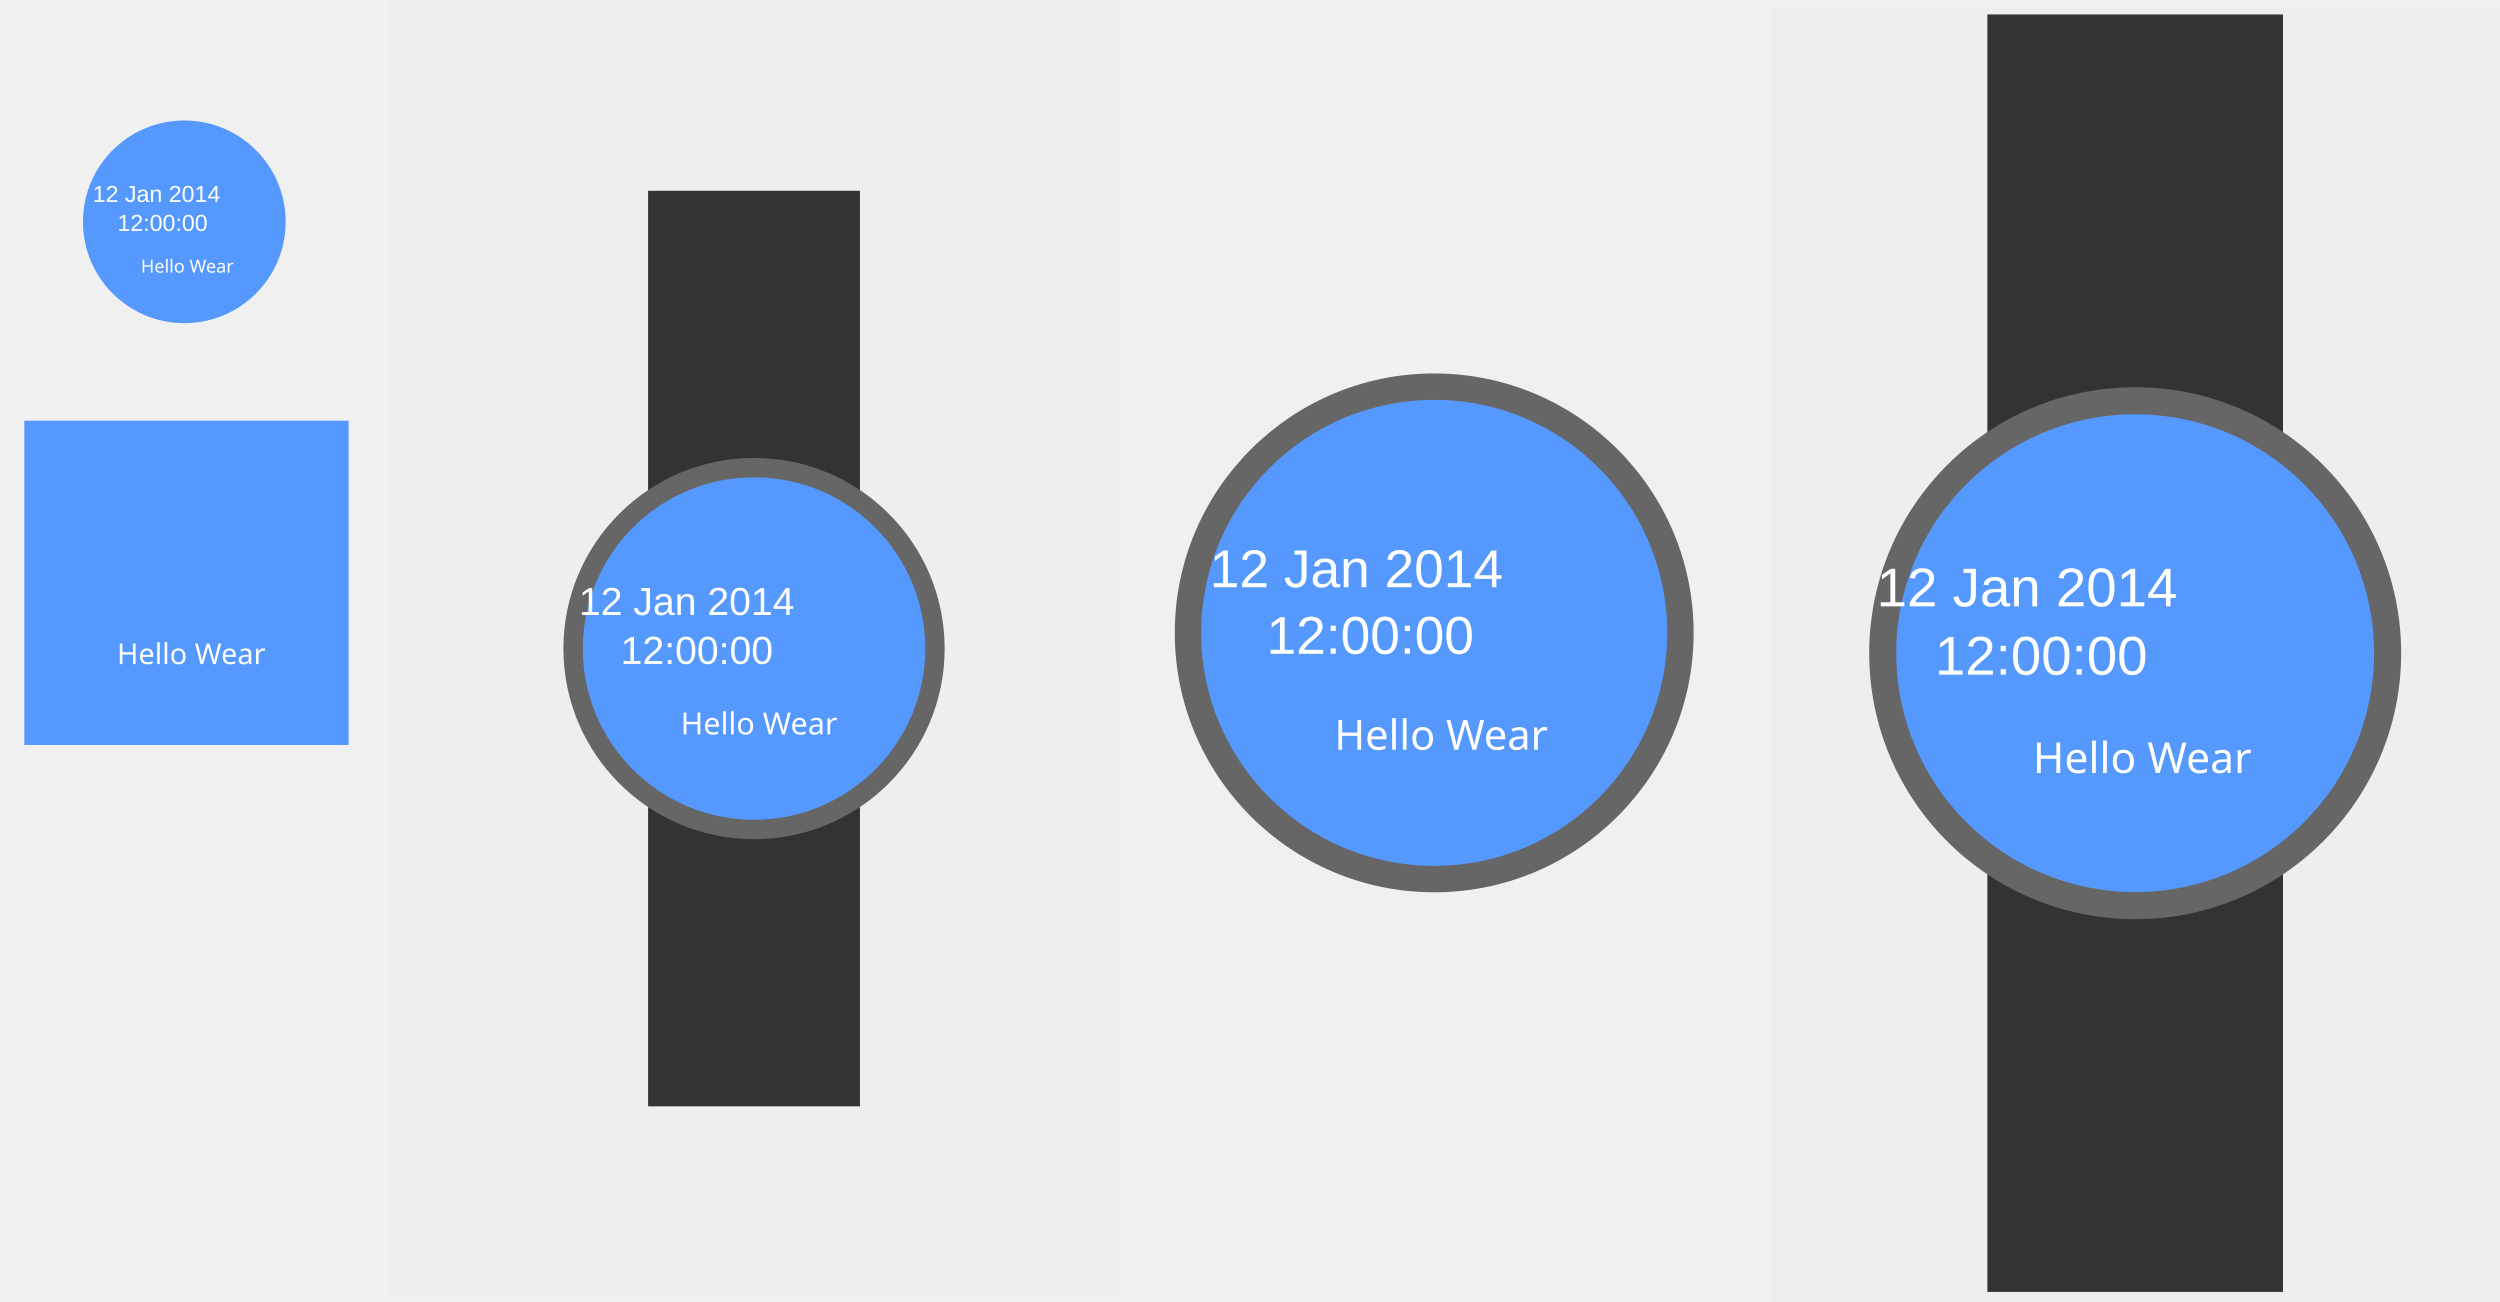
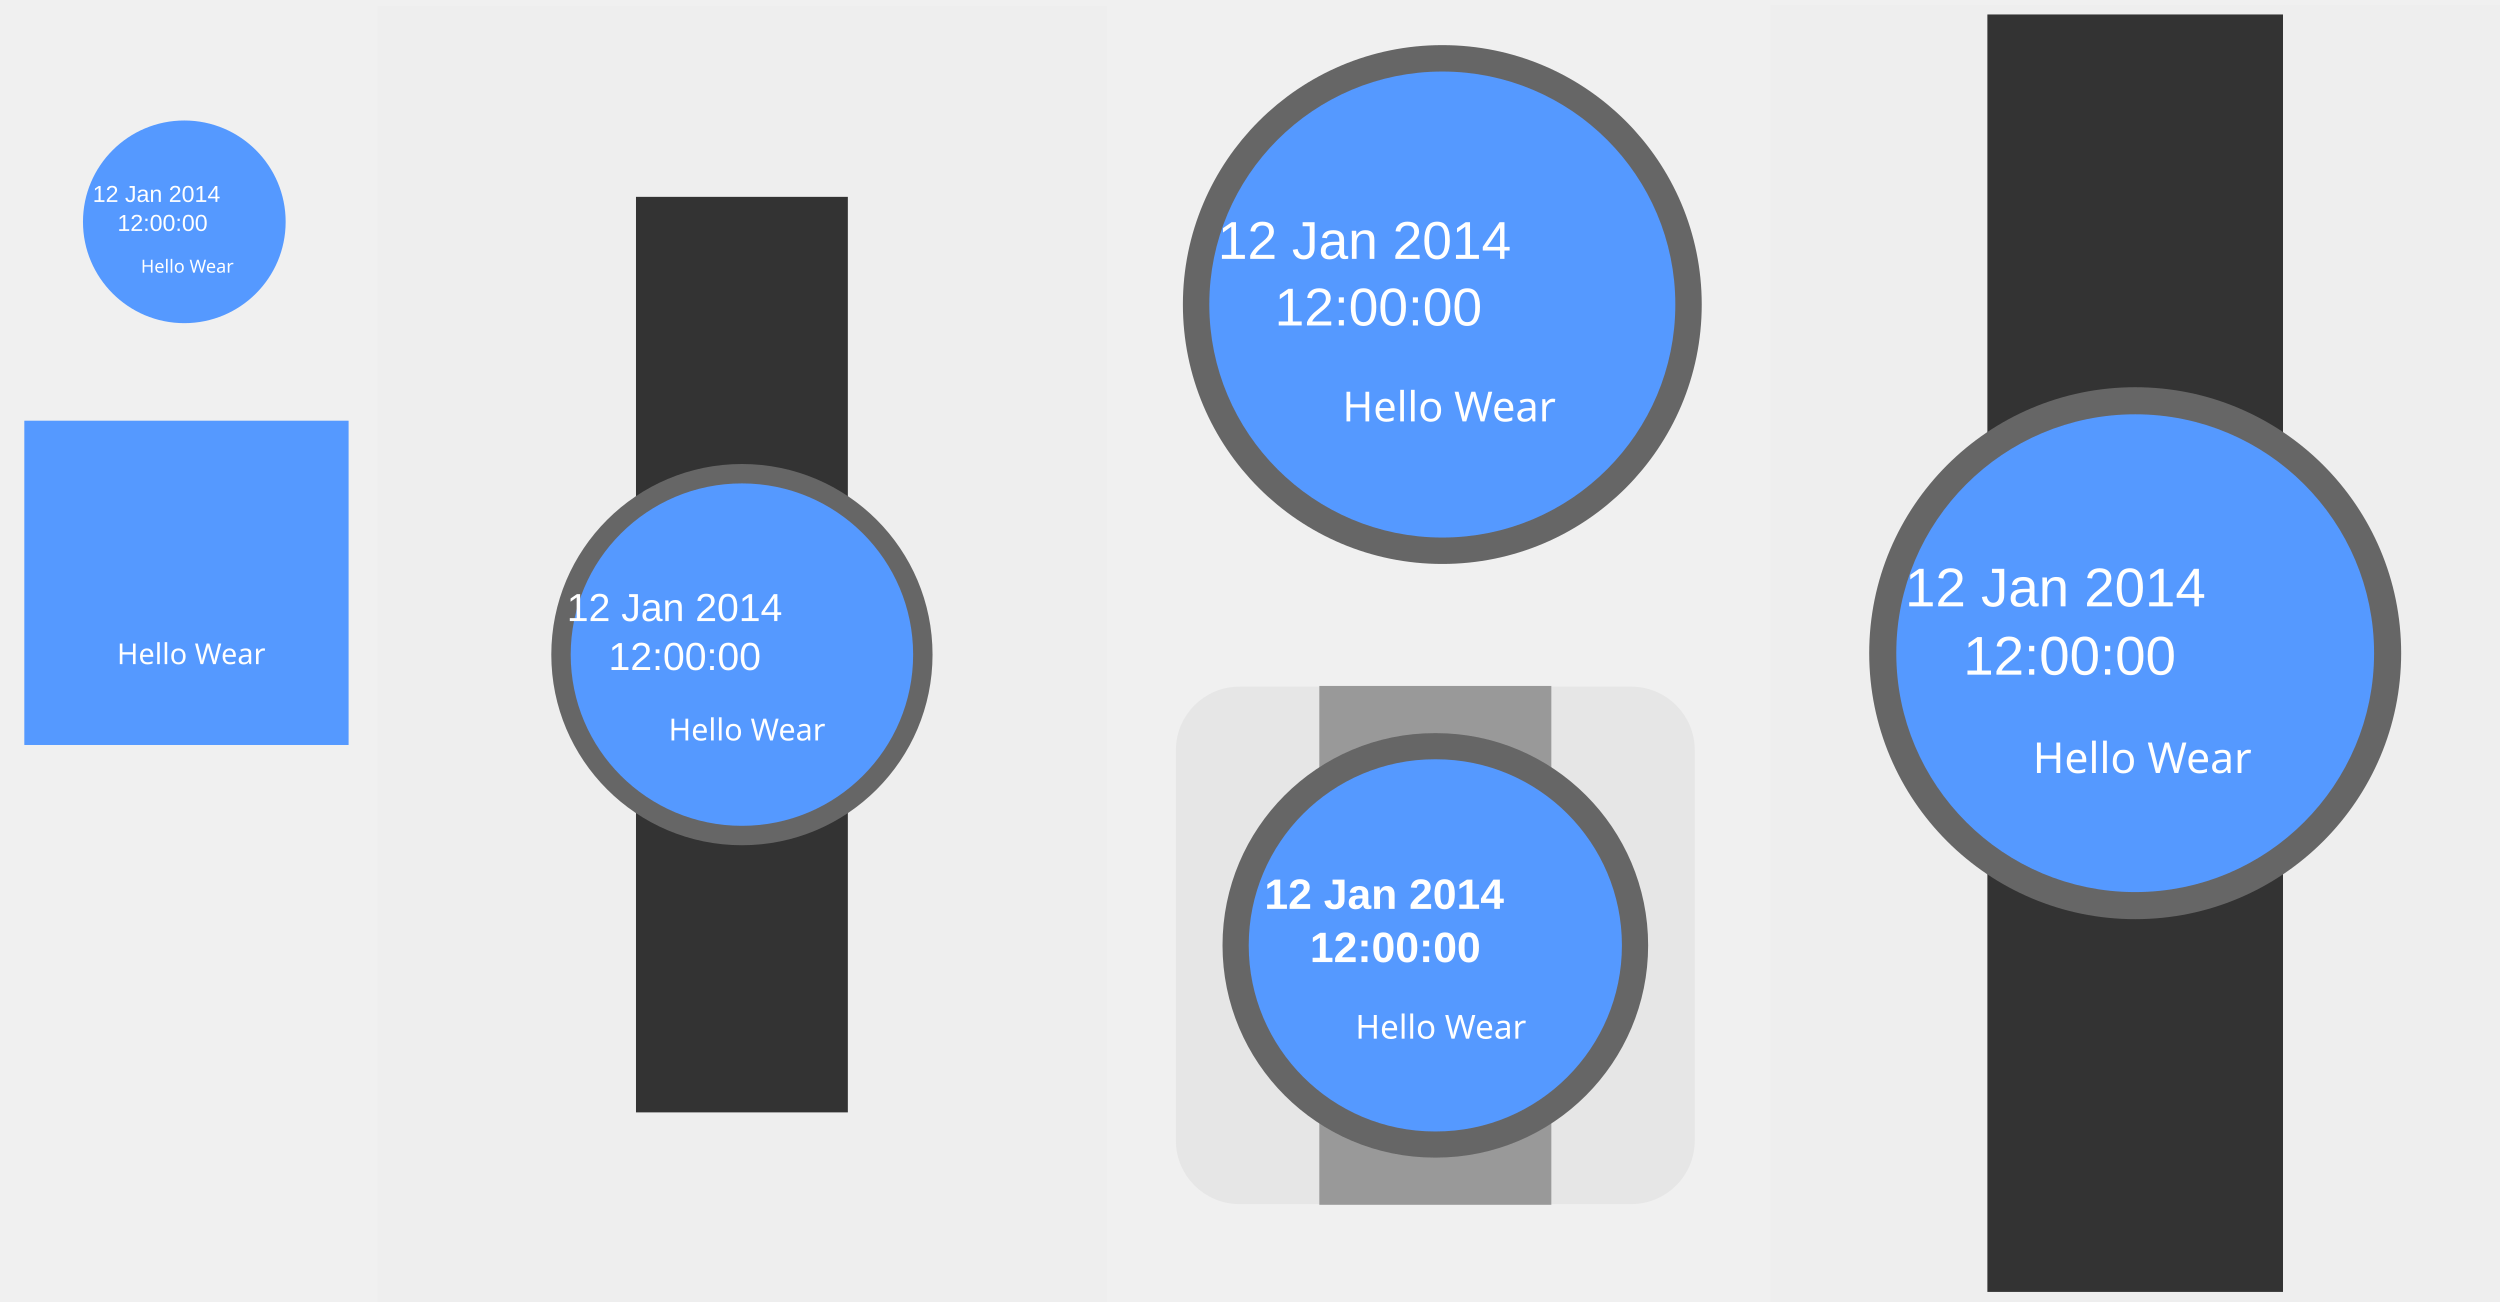
<svg xmlns="http://www.w3.org/2000/svg" width="2466.997" height="1284.568" id="svg2" version="1.1">
  <defs id="defs4">
    <linearGradient id="linearGradient3961">
      <stop style="stop-color:#5599ff;stop-opacity:1;" offset="0" id="stop3963" />
      <stop id="stop3969" offset="0.5" style="stop-color:#aaccff;stop-opacity:1;" />
      <stop style="stop-color:#ffffff;stop-opacity:1;" offset="1" id="stop3965" />
    </linearGradient>
  </defs>
  <g id="layer1" transform="translate(342.7637,-313.3597)">
    <g id="g2986" transform="translate(-258.7637,-63.88975)">
      <rect y="792.402" x="-60" height="320" width="320" id="rect3035" style="fill:#5599ff;fill-opacity:1;stroke:none" />
      <text id="text3037" y="1032.639" x="31.448" style="font-size:28.547px;font-style:normal;font-weight:normal;line-height:125%;letter-spacing:0px;word-spacing:0px;fill:#000000;fill-opacity:1;stroke:none;font-family:Sans" xml:space="preserve">
        <tspan style="font-style:normal;font-variant:normal;font-weight:normal;font-stretch:normal;fill:#ffffff;font-family:Abject Failure;-inkscape-font-specification:Abject Failure" y="1032.639" x="31.448" id="tspan3039">Hello Wear</tspan>
      </text>
    </g>
-     <g id="g4225">
+     <g id="g4225" transform="translate(-11.95562,5.977811)">
      <rect y="313.36" x="41.317" height="1280" width="720" id="rect3035-8" style="fill:#eeeeee;fill-opacity:1;stroke:none" />
      <rect ry="0" y="501.641" x="296.782" height="903.437" width="209.069" id="rect3837" style="fill:#333333;fill-opacity:1;stroke:none" />
      <g id="g4099">
        <rect ry="188.105" style="fill:#666666;fill-opacity:1;stroke:none" id="rect3035-3-5" width="376.21" height="376.21" x="213.212" y="-1141.465" transform="scale(1,-1)" />
        <g id="g3829" transform="matrix(1.055956,0,0,1.055956,-9.387094,28.34633)">
          <rect transform="scale(1,-1)" y="-1035.996" x="228.94" height="320" width="320" id="rect3035-3" style="fill:#5599ff;fill-opacity:1;stroke:none" ry="160" />
          <text id="text3037-9" y="956.233" x="320.388" style="font-size:28.547px;font-style:normal;font-weight:normal;line-height:125%;letter-spacing:0px;word-spacing:0px;fill:#000000;fill-opacity:1;stroke:none;font-family:Sans" xml:space="preserve">
            <tspan style="font-style:normal;font-variant:normal;font-weight:normal;font-stretch:normal;fill:#ffffff;font-family:Abject Failure;-inkscape-font-specification:Abject Failure" y="956.233" x="320.388" id="tspan3039-9">Hello Wear</tspan>
          </text>
          <text id="text3018" y="844.629" x="387.841" style="font-size:36.587px;font-style:normal;font-weight:normal;line-height:125%;letter-spacing:0px;word-spacing:0px;fill:#ffffff;fill-opacity:1;stroke:none;font-family:Sans" xml:space="preserve">
            <tspan style="font-style:normal;font-variant:normal;font-weight:normal;font-stretch:normal;text-align:center;text-anchor:middle;fill:#ffffff;font-family:Arial;-inkscape-font-specification:Arial" y="844.629" x="387.841" id="tspan3020">12 Jan 2014</tspan>
            <tspan style="font-style:normal;font-variant:normal;font-weight:normal;font-stretch:normal;text-align:center;text-anchor:middle;fill:#ffffff;font-family:Arial;-inkscape-font-specification:Arial" id="tspan3022" y="890.363" x="387.841">12:00:00</tspan>
          </text>
        </g>
      </g>
    </g>
    <g id="g3829-5" transform="matrix(0.625,0,0,0.625,-403.9698,-15.23925)">
      <rect transform="scale(1,-1)" y="-1035.996" x="228.94" height="320" width="320" id="rect3035-3-8" style="fill:#5599ff;fill-opacity:1;stroke:none" ry="160" />
      <text id="text3037-9-5" y="956.233" x="320.388" style="font-size:28.547px;font-style:normal;font-weight:normal;line-height:125%;letter-spacing:0px;word-spacing:0px;fill:#000000;fill-opacity:1;stroke:none;font-family:Sans" xml:space="preserve">
        <tspan style="font-style:normal;font-variant:normal;font-weight:normal;font-stretch:normal;fill:#ffffff;font-family:Abject Failure;-inkscape-font-specification:Abject Failure" y="956.233" x="320.388" id="tspan3039-9-9">Hello Wear</tspan>
      </text>
      <text id="text3018-1" y="844.629" x="387.841" style="font-size:36.587px;font-style:normal;font-weight:normal;line-height:125%;letter-spacing:0px;word-spacing:0px;fill:#ffffff;fill-opacity:1;stroke:none;font-family:Sans" xml:space="preserve">
        <tspan style="font-style:normal;font-variant:normal;font-weight:normal;font-stretch:normal;text-align:center;text-anchor:middle;fill:#ffffff;font-family:Arial;-inkscape-font-specification:Arial" y="844.629" x="387.841" id="tspan3020-4">12 Jan 2014</tspan>
        <tspan style="font-style:normal;font-variant:normal;font-weight:normal;font-stretch:normal;text-align:center;text-anchor:middle;fill:#ffffff;font-family:Arial;-inkscape-font-specification:Arial" id="tspan3022-0" y="890.363" x="387.841">12:00:00</tspan>
      </text>
    </g>
-     <g transform="matrix(1.360944,0,0,1.360944,526.3388,-359.5911)" id="g4099-2">
+     <g transform="matrix(1.360944,0,0,1.360944,534.3388,-683.5911)" id="g4099-2">
      <rect transform="scale(1,-1)" y="-1141.465" x="213.212" height="376.21" width="376.21" id="rect3035-3-5-7" style="fill:#666666;fill-opacity:1;stroke:none" ry="188.105" />
      <g transform="matrix(1.055956,0,0,1.055956,-9.387094,28.34633)" id="g3829-3">
        <rect ry="160" style="fill:#5599ff;fill-opacity:1;stroke:none" id="rect3035-3-1" width="320" height="320" x="228.94" y="-1035.996" transform="scale(1,-1)" />
        <text xml:space="preserve" style="font-size:28.547px;font-style:normal;font-weight:normal;line-height:125%;letter-spacing:0px;word-spacing:0px;fill:#000000;fill-opacity:1;stroke:none;font-family:Sans" x="320.388" y="956.233" id="text3037-9-7">
          <tspan id="tspan3039-9-97" x="320.388" y="956.233" style="font-style:normal;font-variant:normal;font-weight:normal;font-stretch:normal;fill:#ffffff;font-family:Abject Failure;-inkscape-font-specification:Abject Failure">Hello Wear</tspan>
        </text>
        <text xml:space="preserve" style="font-size:36.587px;font-style:normal;font-weight:normal;line-height:125%;letter-spacing:0px;word-spacing:0px;fill:#ffffff;fill-opacity:1;stroke:none;font-family:Sans" x="387.841" y="844.629" id="text3018-6">
          <tspan id="tspan3020-1" x="387.841" y="844.629" style="font-style:normal;font-variant:normal;font-weight:normal;font-stretch:normal;text-align:center;text-anchor:middle;fill:#ffffff;font-family:Arial;-inkscape-font-specification:Arial">12 Jan 2014</tspan>
          <tspan x="387.841" y="890.363" id="tspan3022-4" style="font-style:normal;font-variant:normal;font-weight:normal;font-stretch:normal;text-align:center;text-anchor:middle;fill:#ffffff;font-family:Arial;-inkscape-font-specification:Arial">12:00:00</tspan>
        </text>
      </g>
    </g>
-     <g id="g4211" transform="translate(-36,-8)">
-       <rect y="325.928" x="1440.234" height="1280" width="720" id="rect3035-8-3" style="fill:#eeeeee;fill-opacity:1;stroke:none" />
-       <g transform="translate(49.47324,-0.6005594)" id="g4199">
-         <rect style="fill:#333333;fill-opacity:1;stroke:none" id="rect3837-4" width="291.719" height="1260.591" x="1604.901" y="336.233" ry="0" />
-         <g transform="matrix(1.395328,0,0,1.395328,1190.792,-363.7209)" id="g4099-3">
-           <rect transform="scale(1,-1)" y="-1141.465" x="213.212" height="376.21" width="376.21" id="rect3035-3-5-9" style="fill:#666666;fill-opacity:1;stroke:none" ry="188.105" />
-           <g transform="matrix(1.055956,0,0,1.055956,-9.387094,28.34633)" id="g3829-1">
-             <rect ry="160" style="fill:#5599ff;fill-opacity:1;stroke:none" id="rect3035-3-2" width="320" height="320" x="228.94" y="-1035.996" transform="scale(1,-1)" />
-             <text xml:space="preserve" style="font-size:28.547px;font-style:normal;font-weight:normal;line-height:125%;letter-spacing:0px;word-spacing:0px;fill:#000000;fill-opacity:1;stroke:none;font-family:Sans" x="320.388" y="956.233" id="text3037-9-0">
-               <tspan id="tspan3039-9-3" x="320.388" y="956.233" style="font-style:normal;font-variant:normal;font-weight:normal;font-stretch:normal;fill:#ffffff;font-family:Abject Failure;-inkscape-font-specification:Abject Failure">Hello Wear</tspan>
-             </text>
-             <text xml:space="preserve" style="font-size:36.587px;font-style:normal;font-weight:normal;line-height:125%;letter-spacing:0px;word-spacing:0px;fill:#ffffff;fill-opacity:1;stroke:none;font-family:Sans" x="387.841" y="844.629" id="text3018-9">
-               <tspan id="tspan3020-2" x="387.841" y="844.629" style="font-style:normal;font-variant:normal;font-weight:normal;font-stretch:normal;text-align:center;text-anchor:middle;fill:#ffffff;font-family:Arial;-inkscape-font-specification:Arial">12 Jan 2014</tspan>
-               <tspan x="387.841" y="890.363" id="tspan3022-09" style="font-style:normal;font-variant:normal;font-weight:normal;font-stretch:normal;text-align:center;text-anchor:middle;fill:#ffffff;font-family:Arial;-inkscape-font-specification:Arial">12:00:00</tspan>
-             </text>
-           </g>
-         </g>
+     <rect style="fill:#eeeeee;fill-opacity:1;stroke:none" id="rect3035-8-3" width="720" height="1280" x="1404.234" y="317.928" />
+     <rect style="fill:#333333;fill-opacity:1;stroke:none" id="rect3837-4" width="291.719" height="1260.591" x="1618.374" y="327.632" ry="0" />
+     <g transform="matrix(1.395328,0,0,1.395328,1204.265,-372.3215)" id="g4099-3">
+       <rect transform="scale(1,-1)" y="-1141.465" x="213.212" height="376.21" width="376.21" id="rect3035-3-5-9" style="fill:#666666;fill-opacity:1;stroke:none" ry="188.105" />
+       <g transform="matrix(1.055956,0,0,1.055956,-9.387094,28.34633)" id="g3829-1">
+         <rect ry="160" style="fill:#5599ff;fill-opacity:1;stroke:none" id="rect3035-3-2" width="320" height="320" x="228.94" y="-1035.996" transform="scale(1,-1)" />
+         <text xml:space="preserve" style="font-size:28.547px;font-style:normal;font-weight:normal;line-height:125%;letter-spacing:0px;word-spacing:0px;fill:#000000;fill-opacity:1;stroke:none;font-family:Sans" x="320.388" y="956.233" id="text3037-9-0">
+           <tspan id="tspan3039-9-3" x="320.388" y="956.233" style="font-style:normal;font-variant:normal;font-weight:normal;font-stretch:normal;fill:#ffffff;font-family:Abject Failure;-inkscape-font-specification:Abject Failure">Hello Wear</tspan>
+         </text>
+         <text xml:space="preserve" style="font-size:36.587px;font-style:normal;font-weight:normal;line-height:125%;letter-spacing:0px;word-spacing:0px;fill:#ffffff;fill-opacity:1;stroke:none;font-family:Sans" x="387.841" y="844.629" id="text3018-9">
+           <tspan id="tspan3020-2" x="387.841" y="844.629" style="font-style:normal;font-variant:normal;font-weight:normal;font-stretch:normal;text-align:center;text-anchor:middle;fill:#ffffff;font-family:Arial;-inkscape-font-specification:Arial">12 Jan 2014</tspan>
+           <tspan x="387.841" y="890.363" id="tspan3022-09" style="font-style:normal;font-variant:normal;font-weight:normal;font-stretch:normal;text-align:center;text-anchor:middle;fill:#ffffff;font-family:Arial;-inkscape-font-specification:Arial">12:00:00</tspan>
+         </text>
      </g>
+     </g>
+     <g id="g3145">
+       <rect ry="62.6" rx="62.767" y="990.93" x="817.614" height="510.639" width="512" id="rect3081" style="fill:#e6e6e6;fill-opacity:1;stroke:none" />
+       <rect ry="0" y="990.25" x="959.138" height="512" width="228.952" id="rect3837-4-9" style="fill:#999999;fill-opacity:1;stroke:none" />
+       <rect transform="scale(1,-1)" y="-1455.691" x="863.614" height="418.884" width="420" id="rect3035-3-5-7-9" style="fill:#666666;fill-opacity:1;stroke:none" ry="209.442" />
+       <rect transform="scale(1,-1)" y="-1429.896" x="889.479" height="367.293" width="368.271" id="rect3035-3-1-8" style="fill:#5599ff;fill-opacity:1;stroke:none" ry="183.646" />
+       <text transform="scale(1.001331,0.9986705)" id="text3037-9-7-0" y="1340.127" x="993.399" style="font-size:32.81px;font-style:normal;font-weight:normal;line-height:125%;letter-spacing:0px;word-spacing:0px;fill:#000000;fill-opacity:1;stroke:none;font-family:Sans" xml:space="preserve">
+         <tspan style="font-style:normal;font-variant:normal;font-weight:normal;font-stretch:normal;fill:#ffffff;font-family:Abject Failure;-inkscape-font-specification:Abject Failure" y="1340.127" x="993.399" id="tspan3039-9-97-2">Hello Wear</tspan>
+       </text>
+       <text transform="scale(1.001331,0.9986705)" id="text3018-6-4" y="1211.858" x="1071.016" style="font-size:42.05px;font-style:normal;font-weight:normal;line-height:125%;letter-spacing:0px;word-spacing:0px;fill:#ffffff;fill-opacity:1;stroke:none;font-family:Sans" xml:space="preserve">
+         <tspan style="font-style:normal;font-variant:normal;font-weight:bold;font-stretch:normal;text-align:center;text-anchor:middle;fill:#ffffff;font-family:Arial;-inkscape-font-specification:Arial Bold" y="1211.858" x="1071.016" id="tspan3020-1-8">12 Jan 2014</tspan>
+         <tspan style="font-style:normal;font-variant:normal;font-weight:bold;font-stretch:normal;text-align:center;text-anchor:middle;fill:#ffffff;font-family:Arial;-inkscape-font-specification:Arial Bold" id="tspan3022-4-3" y="1264.421" x="1071.016">12:00:00</tspan>
+       </text>
    </g>
  </g>
</svg>
